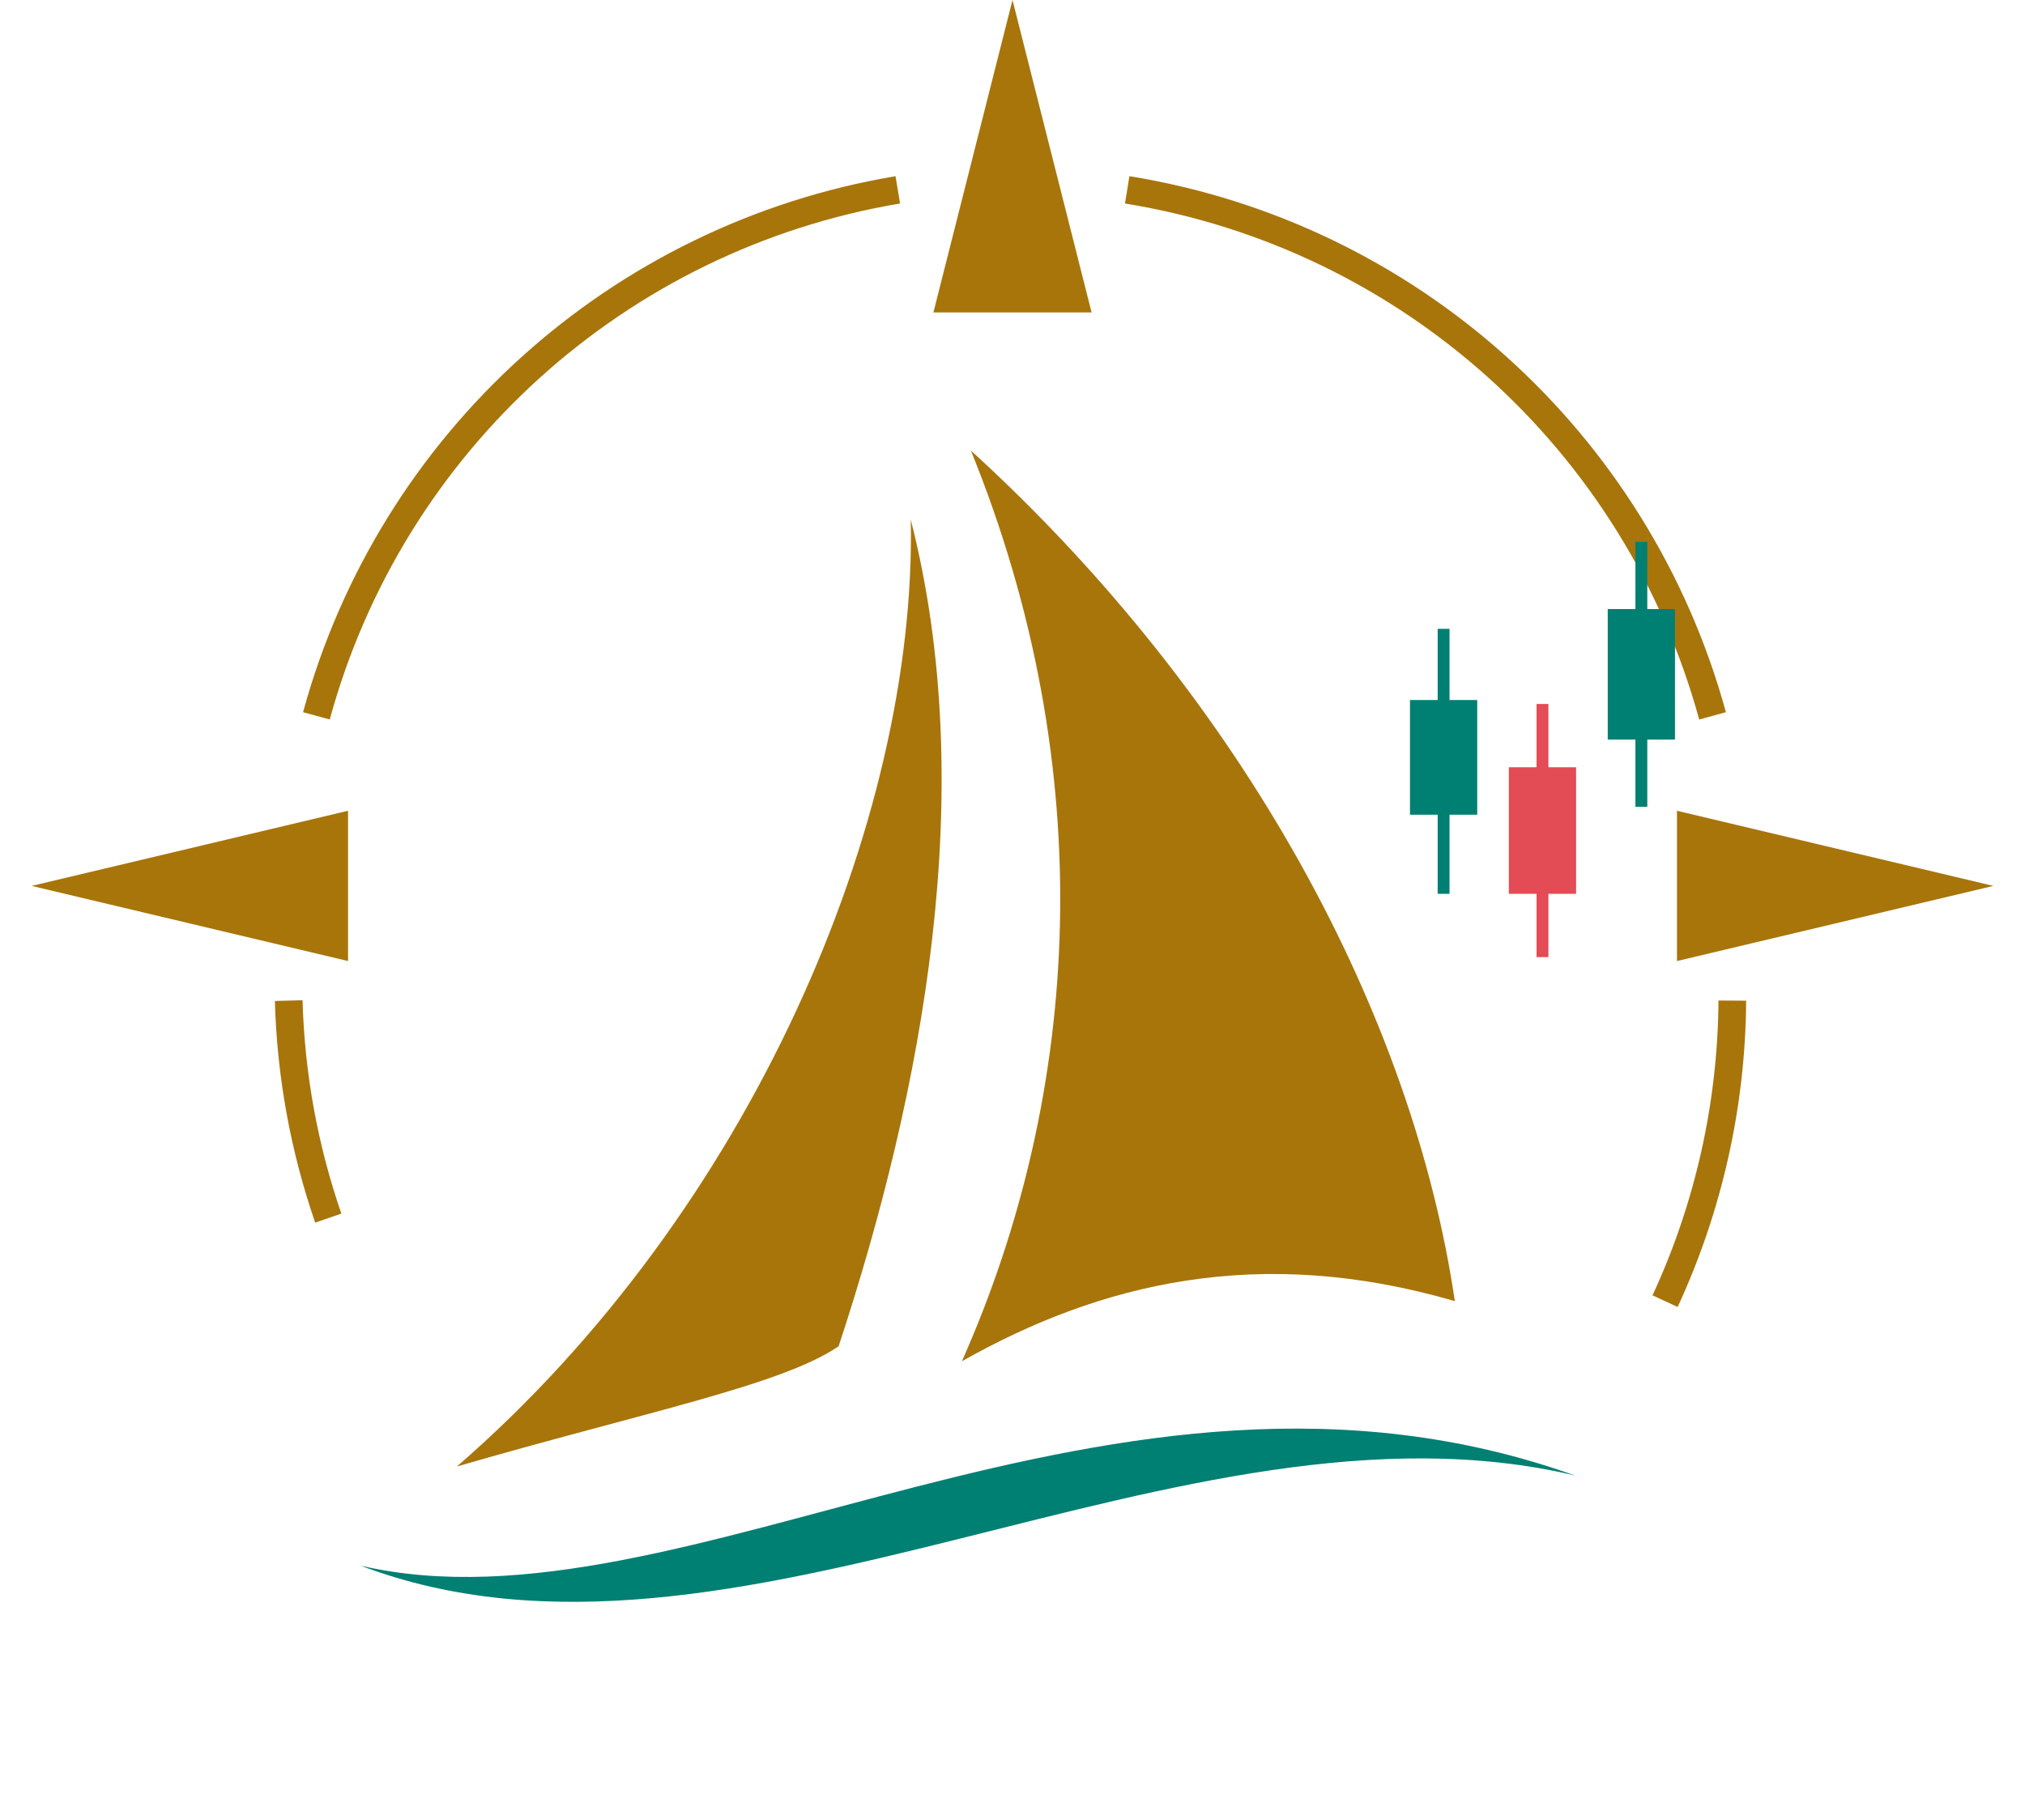
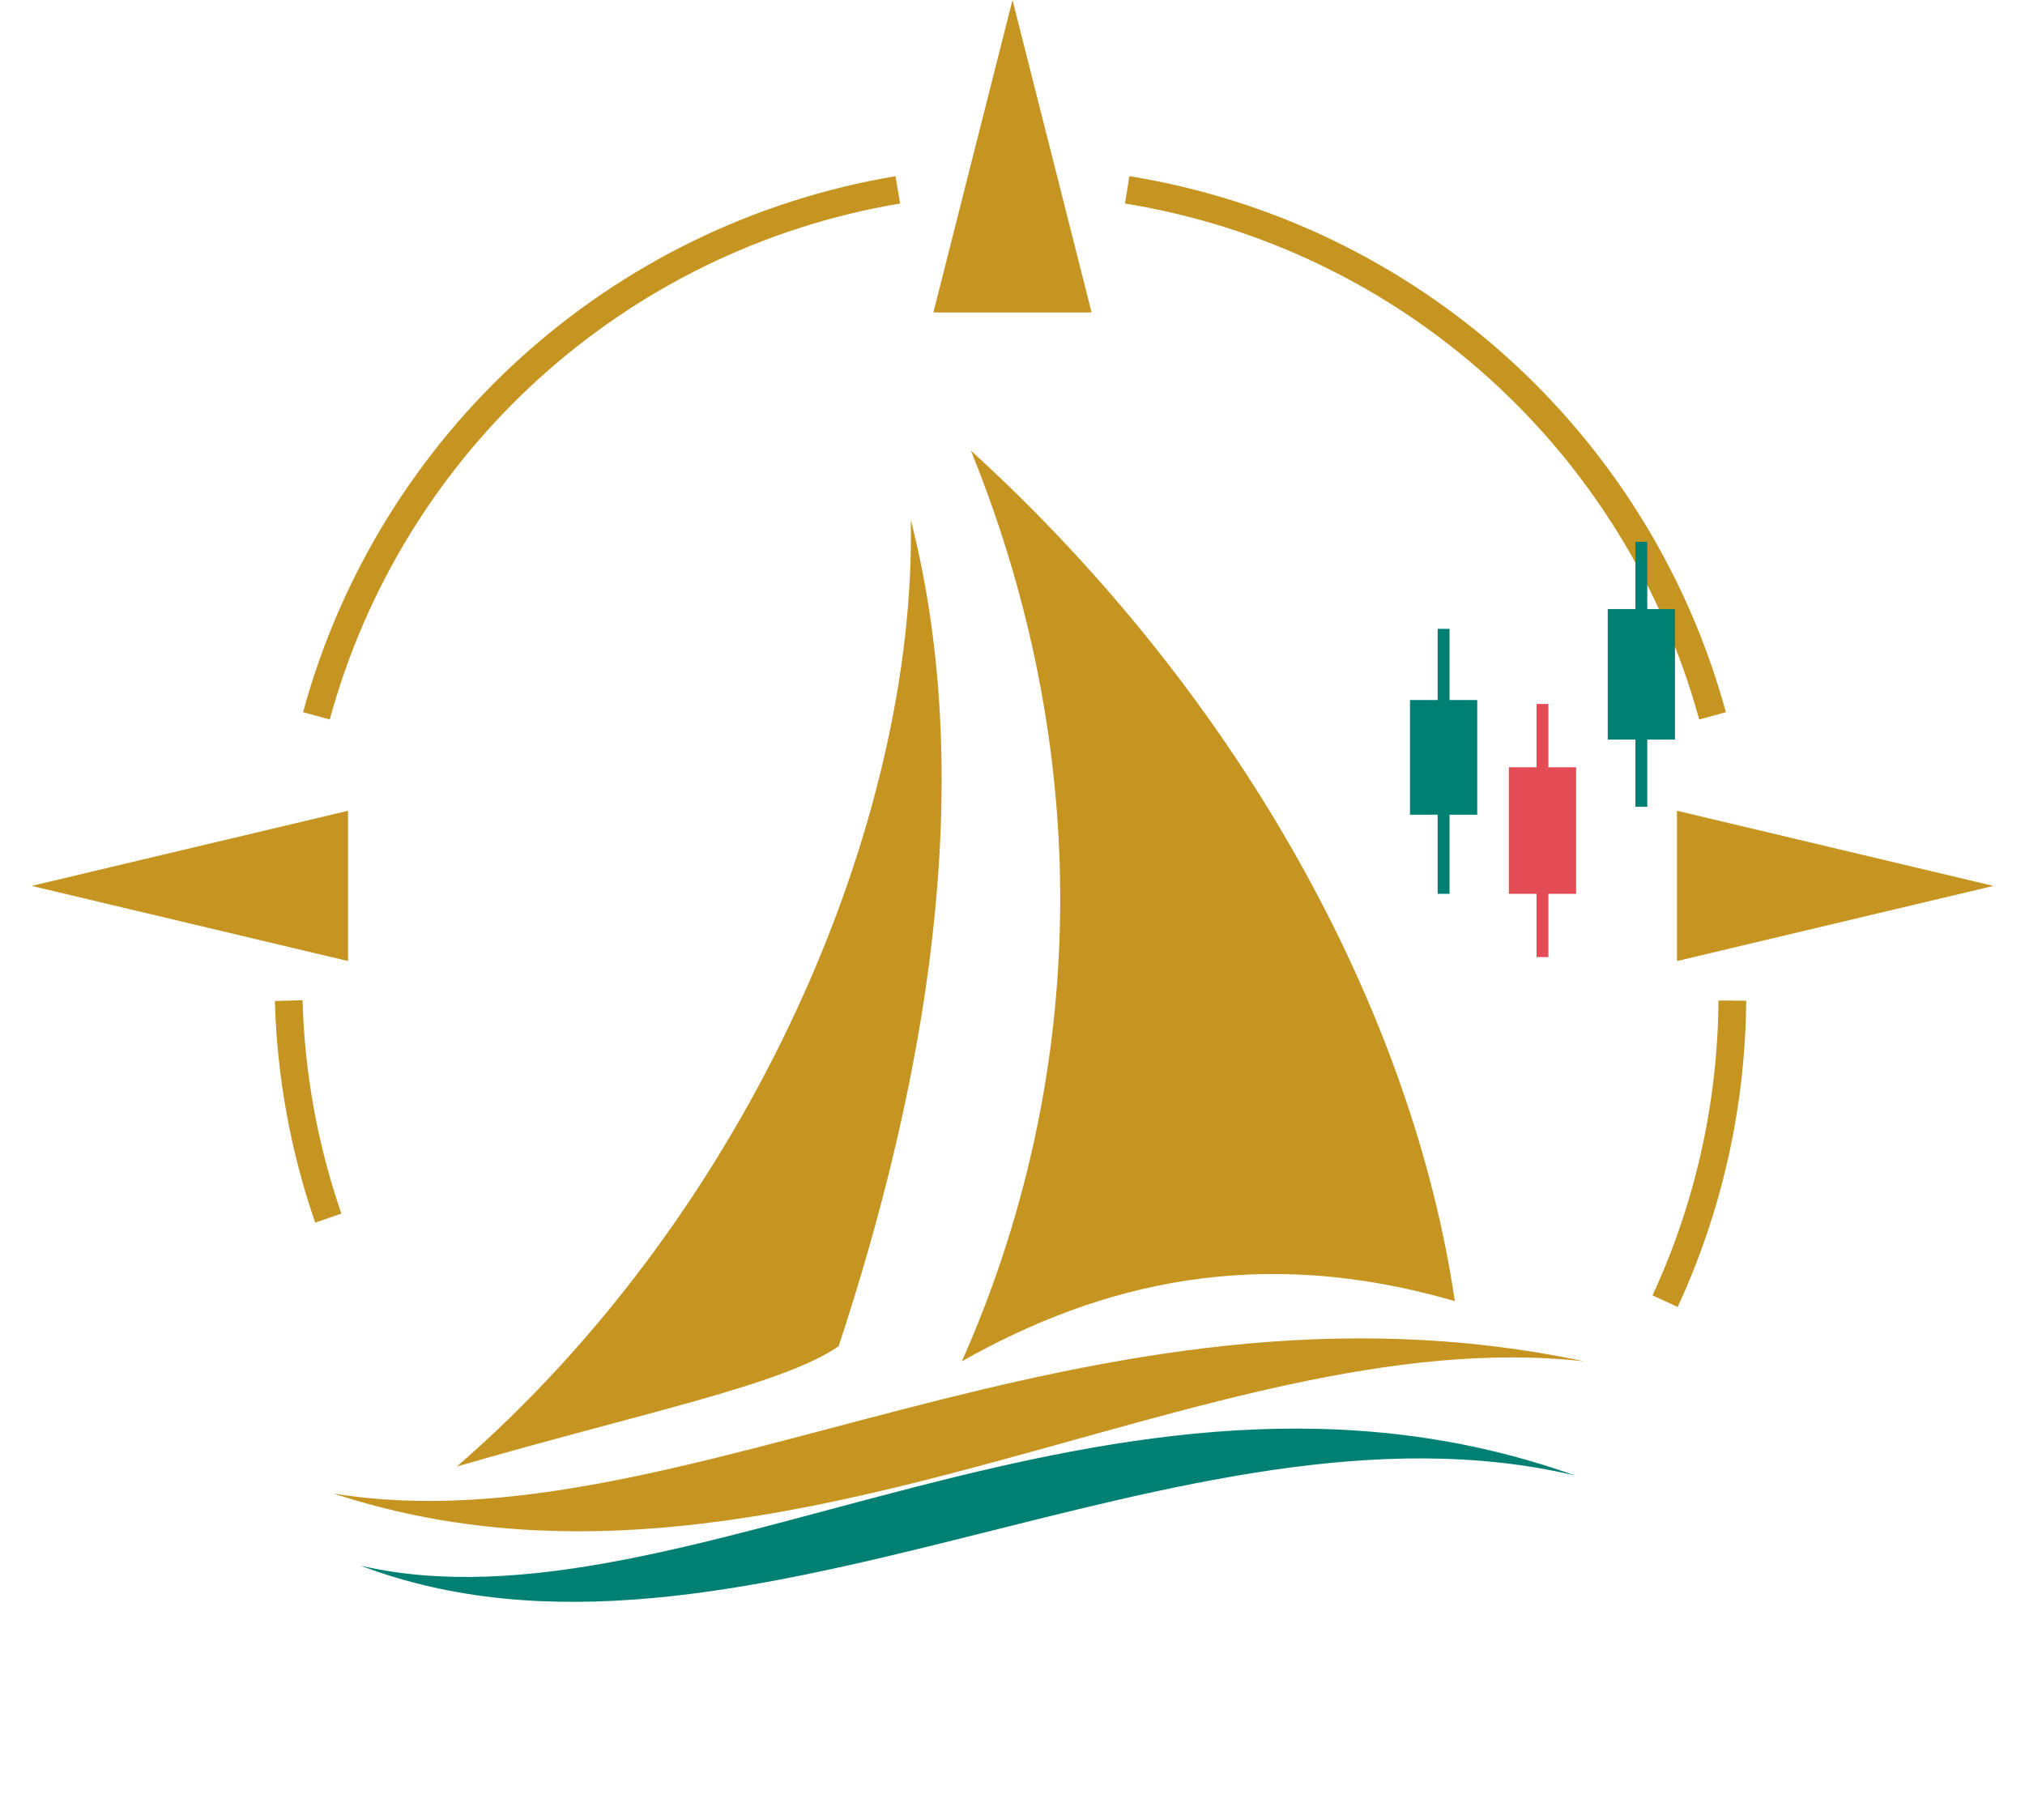
<svg xmlns="http://www.w3.org/2000/svg" width="512" height="460" viewBox="0 0 512 460" role="img" aria-label="mark-light">
-   <g fill="none" stroke="#A8750B" stroke-width="7">
+   <g fill="none" stroke="#C69420" stroke-width="7">
    <path d="M80 181 A184 184 0 0 1 227 48 M285 48 A184 184 0 0 1 433 181 M438 253 A184 184 0 0 1 421 329 M73 253 A184 184 0 0 0 83 308" />
  </g>
-   <g fill="#A8750B">
+   <g fill="#C69420">
    <path d="M256 0 L236 79 L276 79 Z" />
    <path d="M8 224 L88 205 L88 243 Z" />
    <path d="M504 224 L424 205 L424 243 Z" />
  </g>
  <g transform="translate(57 63) scale(.76)">
-     <path fill="#A8750B" d="M228 90 C230 190 175 320 77 405 C139 387 185 378 204 365 C232 280 251 180 228 90 Z M248 67 C339 150 395 255 409 350 C344 331 291 344 245 370 C285 280 291 173 248 67 Z" />
+     <path fill="#C69420" d="M228 90 C230 190 175 320 77 405 C139 387 185 378 204 365 C232 280 251 180 228 90 Z M248 67 C339 150 395 255 409 350 C344 331 291 344 245 370 C285 280 291 173 248 67 Z" />
+     <path fill="#C69420" d="M36 414 C152 433 286 335 452 370 C325 356 182 462 36 414 Z" />
    <path fill="#007F73" d="M45 438 C153 463 295 353 449 408 C318 377 169 485 45 438 Z" />
  </g>
  <g stroke-width="3">
    <path stroke="#007F73" d="M365 159 V226" />
    <path stroke="#007F73" stroke-width="17" d="M365 177 V206" />
    <path stroke="#E34B55" d="M390 178 V242" />
    <path stroke="#E34B55" stroke-width="17" d="M390 194 V226" />
    <path stroke="#007F73" d="M415 137 V204" />
    <path stroke="#007F73" stroke-width="17" d="M415 154 V187" />
  </g>
</svg>
